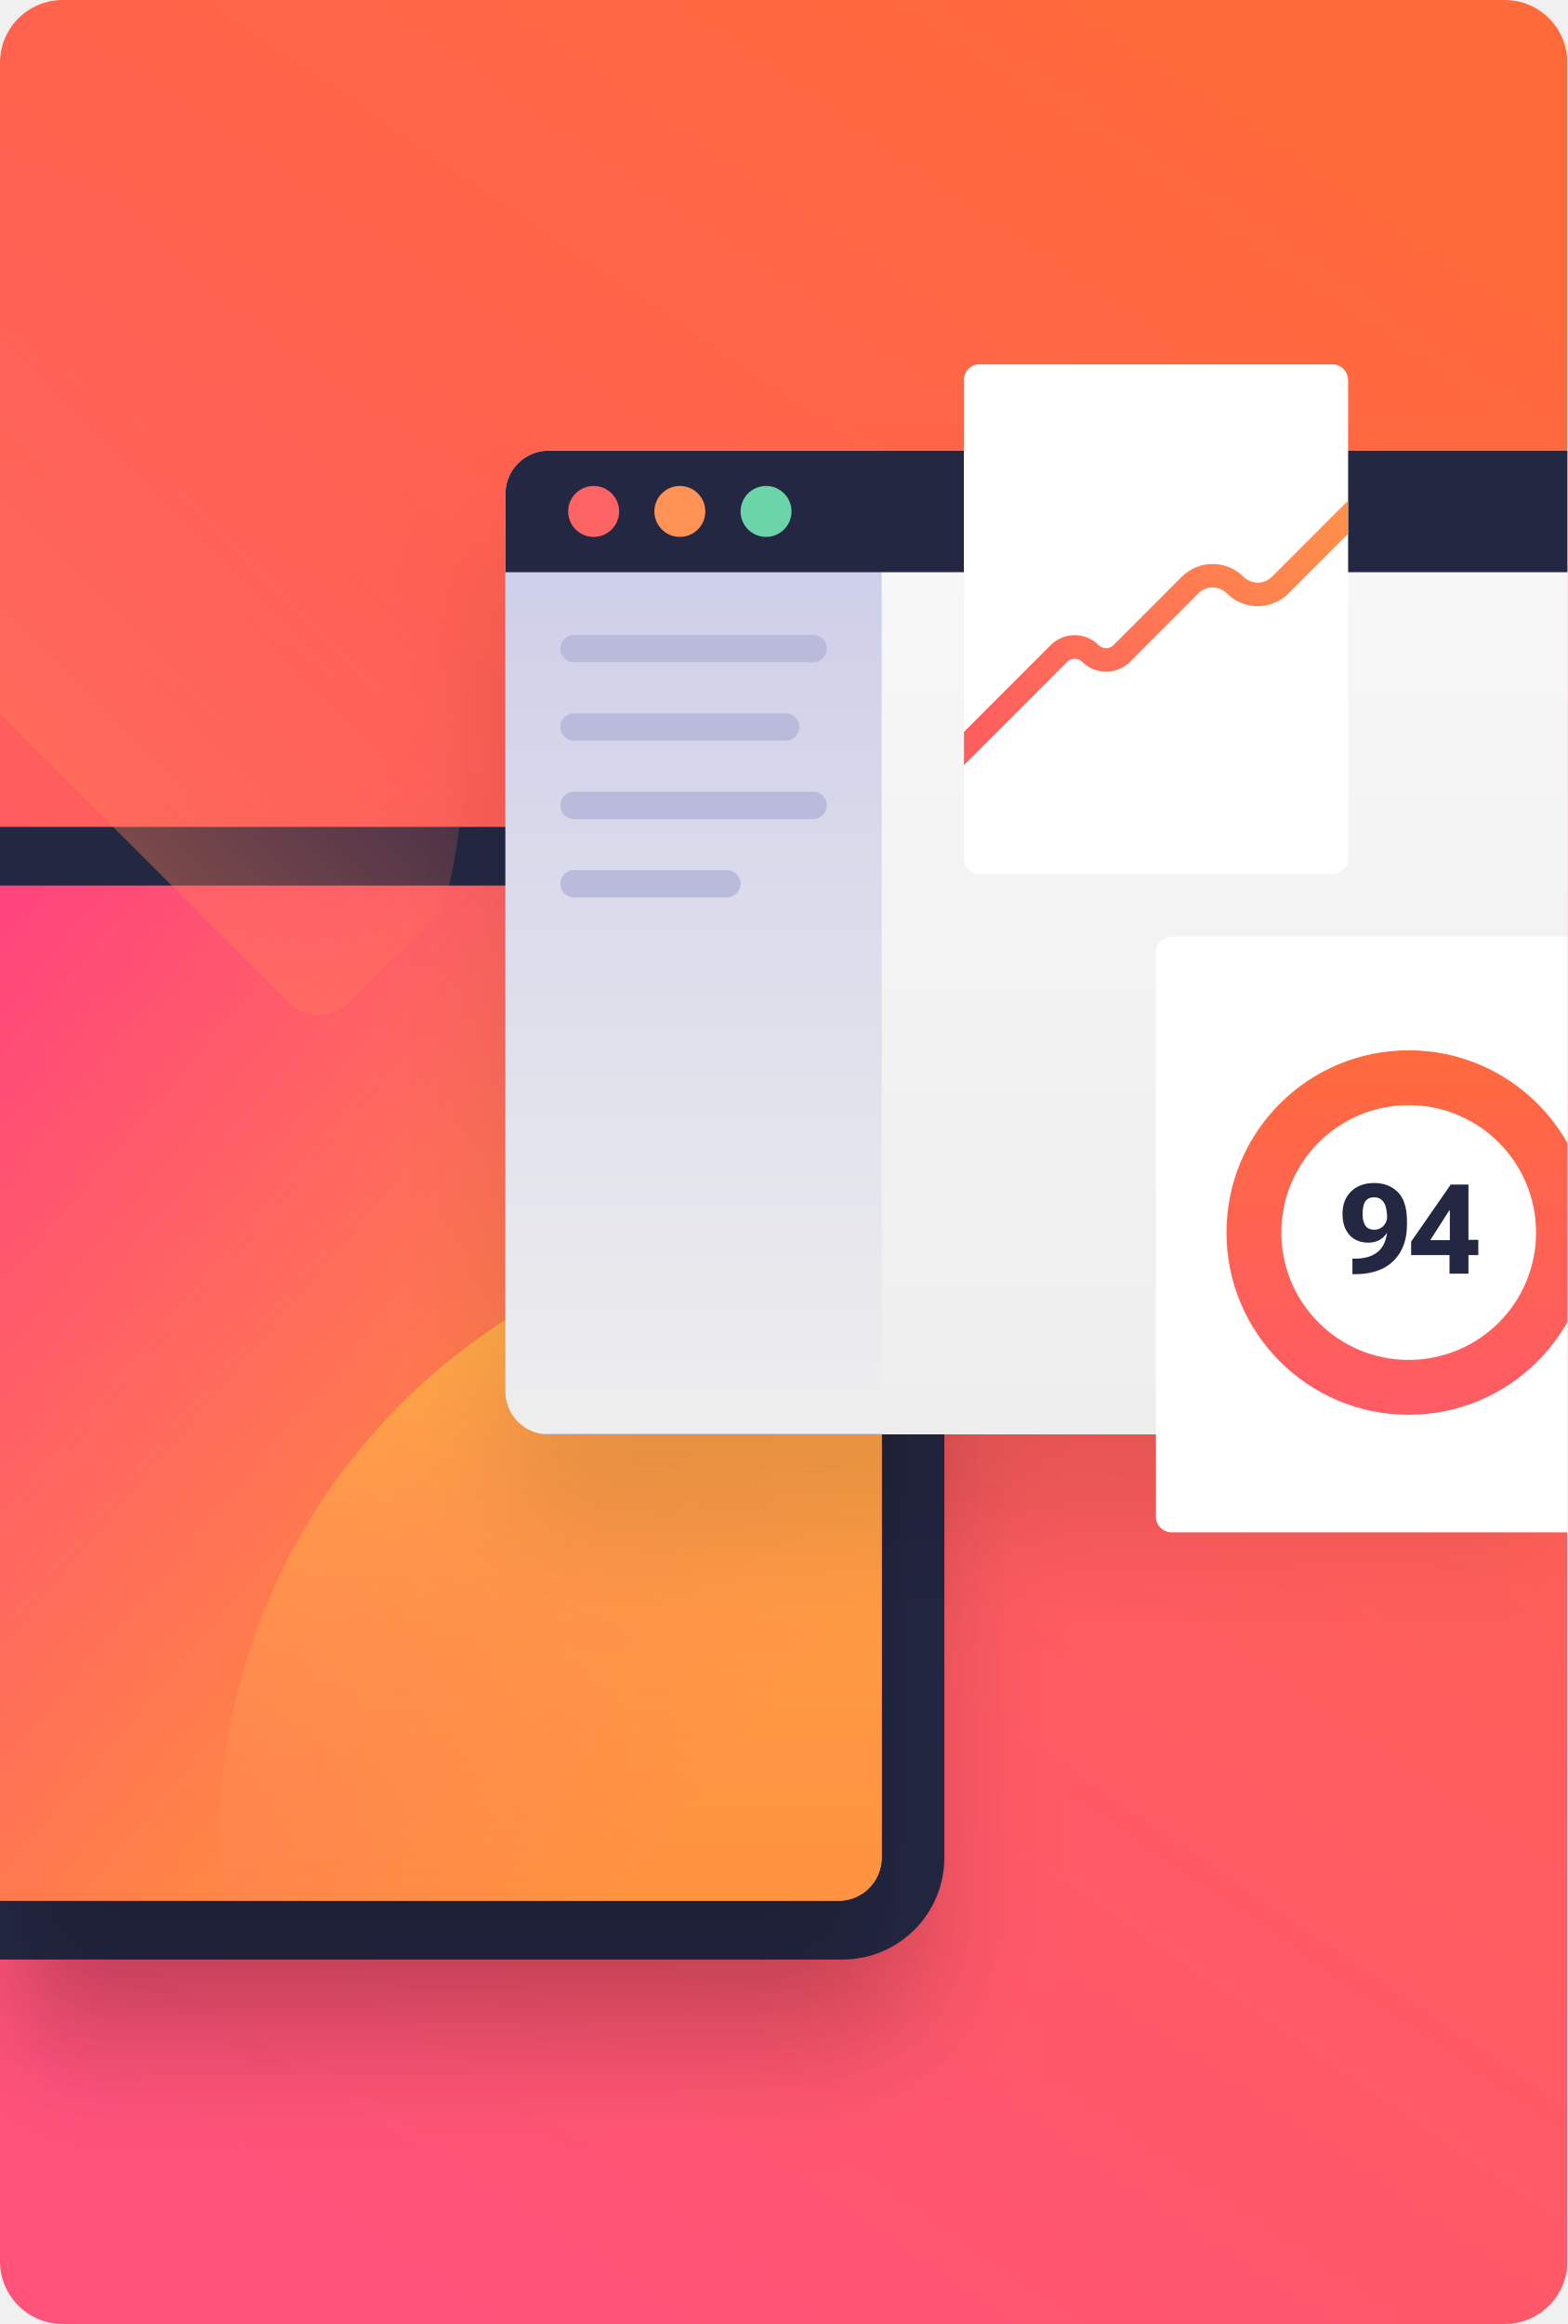
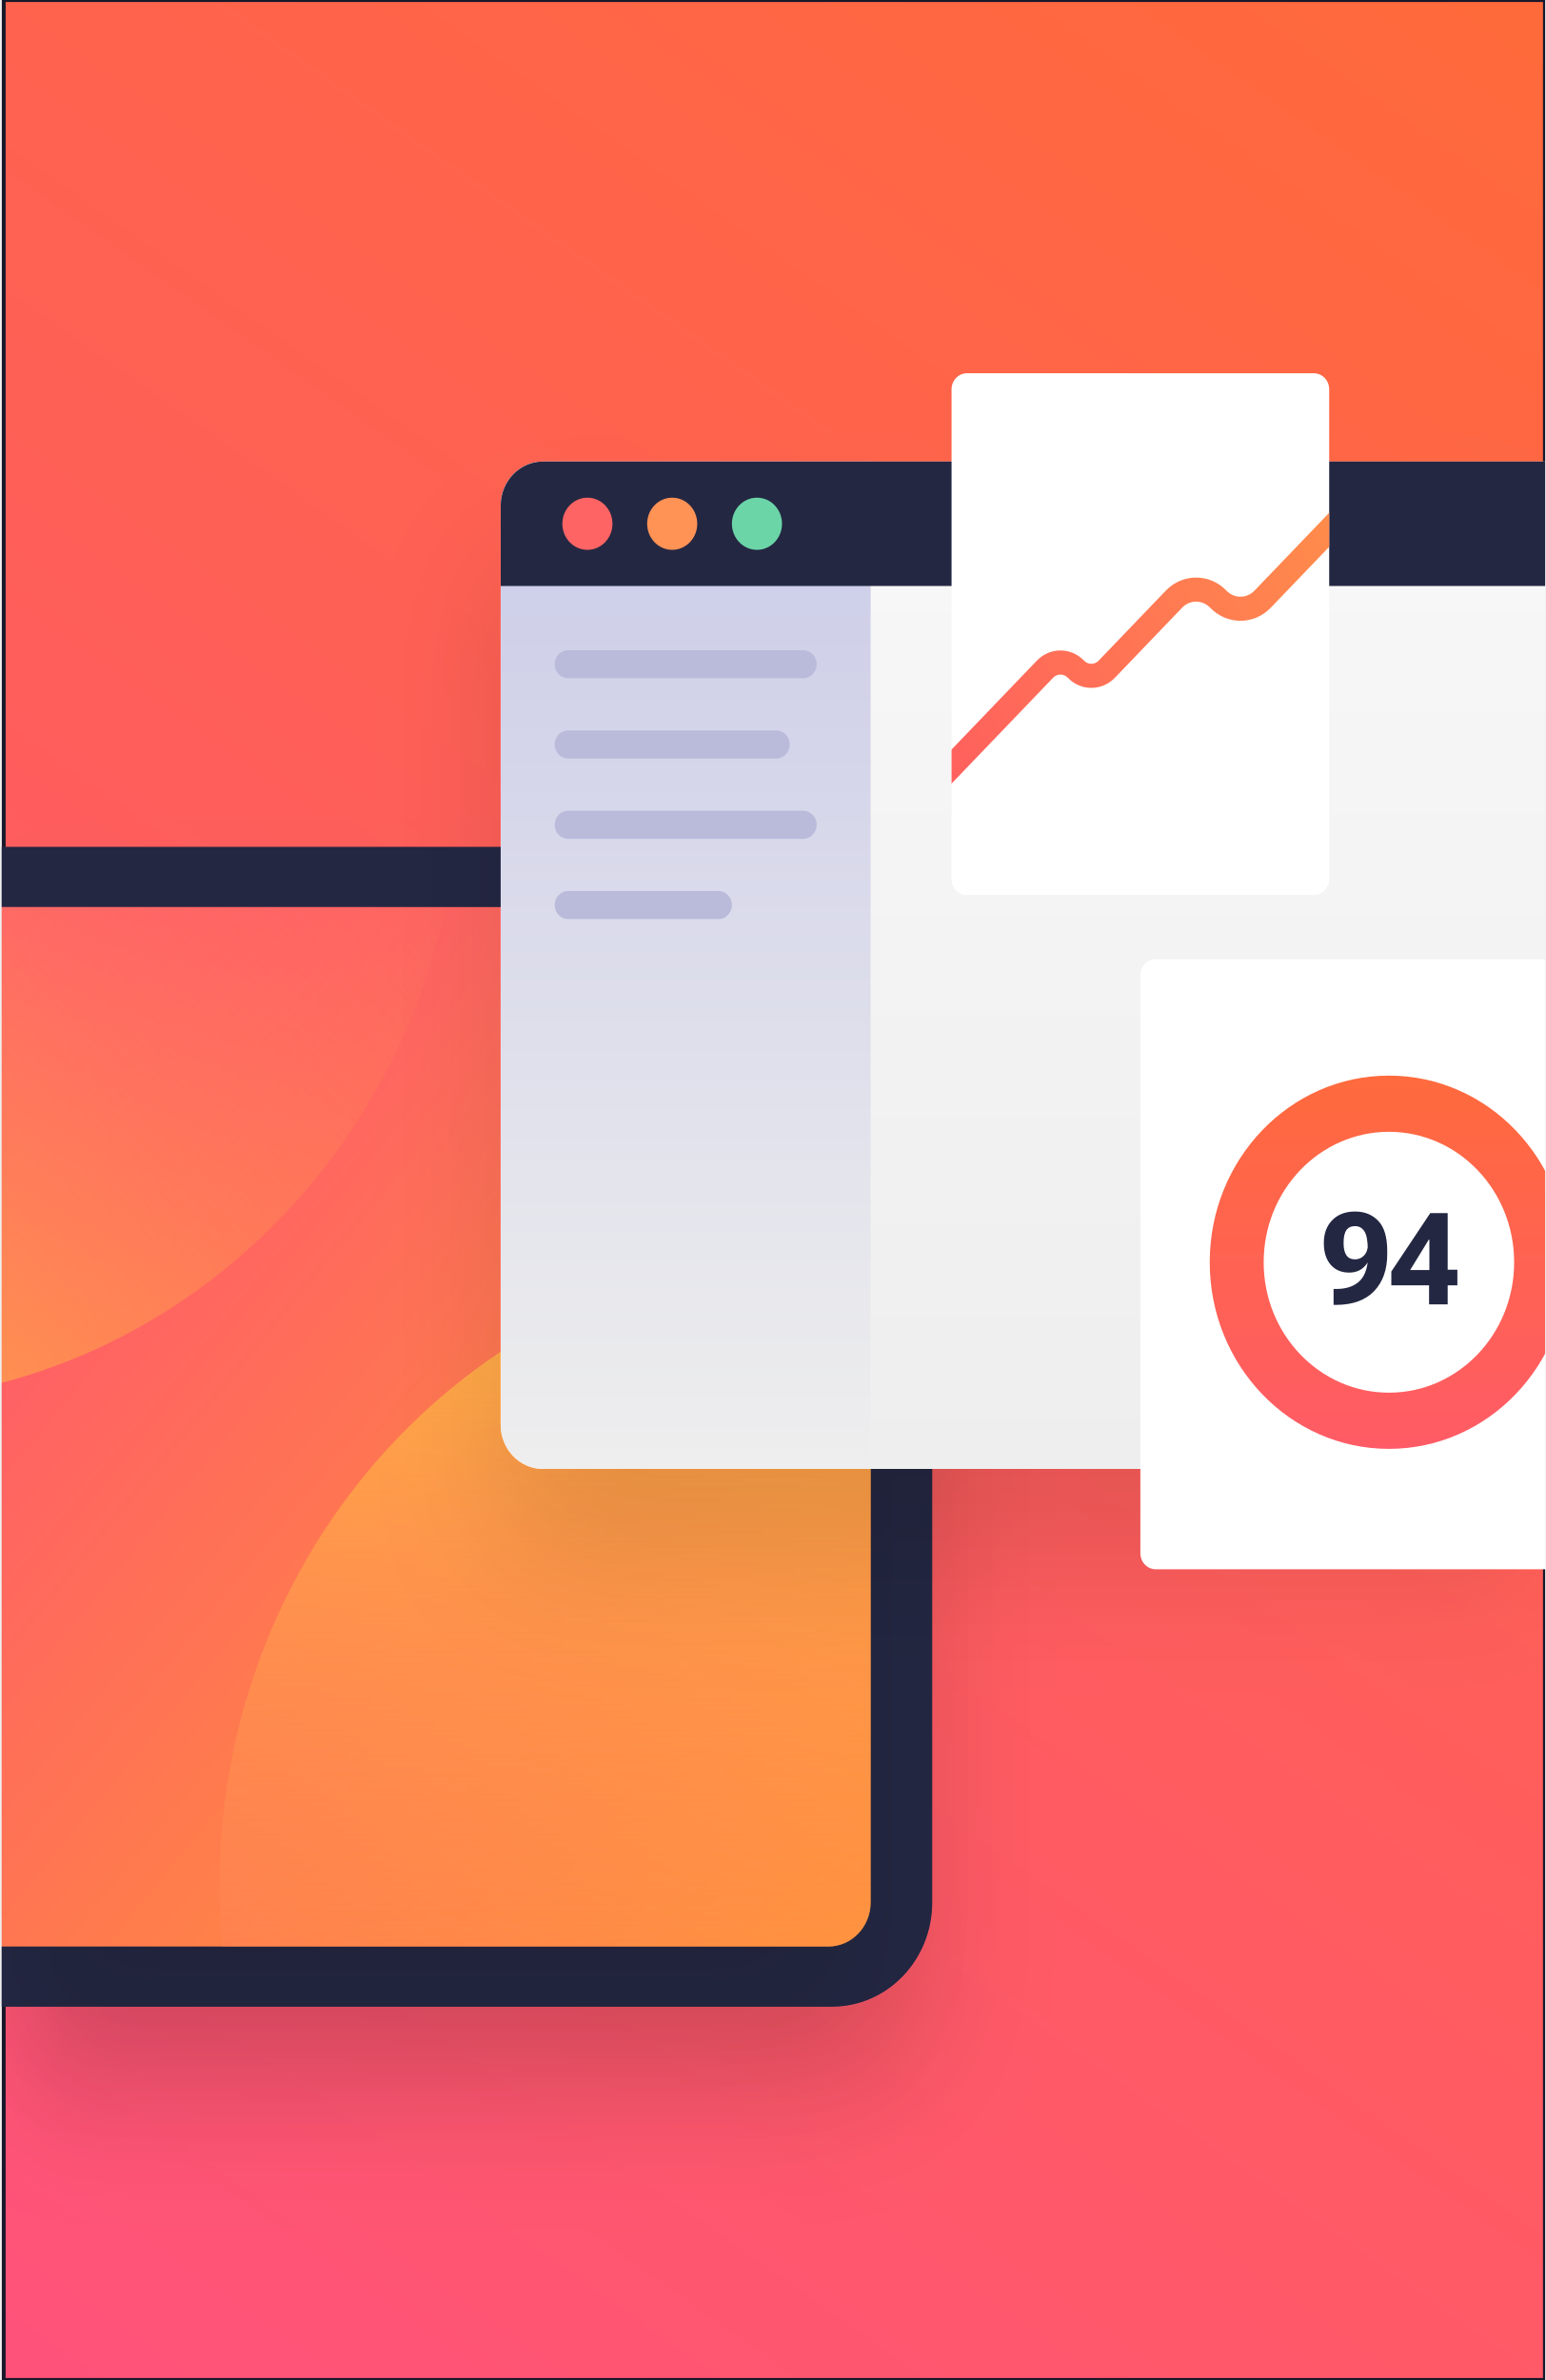
- <svg xmlns="http://www.w3.org/2000/svg" xmlns:xlink="http://www.w3.org/1999/xlink" width="400" height="593" viewBox="0 0 400 593">
+ <svg xmlns="http://www.w3.org/2000/svg" width="385" height="593" viewBox="0 0 385 593" fill="none">
+   <mask id="mask0_26_56" style="mask-type:alpha" maskUnits="userSpaceOnUse" x="0" y="0" width="385" height="593">
+     <rect x="0.905" width="384.052" height="593" fill="url(#paint0_linear_26_56)" />
+     <rect x="0.905" width="384.052" height="593" stroke="#19182B" />
+   </mask>
+   <g mask="url(#mask0_26_56)">
+     <rect x="0.905" width="384.052" height="593" fill="url(#paint1_linear_26_56)" />
+     <rect x="0.905" width="384.052" height="593" stroke="#19182B" />
+     <g filter="url(#filter0_d_26_56)">
+       <path d="M-183.44 237C-183.44 222.641 -172.263 211 -158.476 211H207.333C221.12 211 232.296 222.641 232.296 237V474C232.296 488.359 221.12 500 207.333 500H-158.476C-172.263 500 -183.44 488.359 -183.44 474V237Z" fill="#242742" />
+     </g>
+     <g filter="url(#filter1_d_26_56)">
+       <path d="M-168.078 237C-168.078 230.925 -163.349 226 -157.516 226H206.373C212.206 226 216.934 230.925 216.934 237V474C216.934 480.075 212.206 485 206.373 485H-157.516C-163.349 485 -168.078 480.075 -168.078 474V237Z" fill="url(#paint2_linear_26_56)" />
+     </g>
+     <mask id="mask1_26_56" style="mask-type:alpha" maskUnits="userSpaceOnUse" x="-169" y="226" width="386" height="259">
+       <path d="M-168.078 237C-168.078 230.925 -163.349 226 -157.516 226H206.373C212.206 226 216.934 230.925 216.934 237V474C216.934 480.075 212.206 485 206.373 485H-157.516C-163.349 485 -168.078 480.075 -168.078 474V237Z" fill="url(#paint3_linear_26_56)" />
+     </mask>
+     <g mask="url(#mask1_26_56)">
+       <ellipse cx="206.373" cy="470" rx="151.7" ry="158" fill="url(#paint4_linear_26_56)" />
+       <circle cx="154.882" cy="154.882" r="154.882" transform="matrix(-0.69258 -0.721341 0.69258 -0.721341 -37.072 414.891)" fill="url(#paint5_linear_26_56)" />
+     </g>
+     <g filter="url(#filter2_d_26_56)">
+       <path d="M124.762 126C124.762 119.925 129.49 115 135.323 115H529.936C535.769 115 540.498 119.925 540.498 126V355C540.498 361.075 535.769 366 529.936 366H135.323C129.49 366 124.762 361.075 124.762 355V126Z" fill="url(#paint6_linear_26_56)" />
+     </g>
+     <path d="M124.762 126C124.762 119.925 129.49 115 135.323 115H216.934V366H135.323C129.49 366 124.762 361.075 124.762 355V126Z" fill="url(#paint7_linear_26_56)" />
+     <path d="M138.204 165.5C138.204 163.567 139.708 162 141.564 162H200.132C201.988 162 203.492 163.567 203.492 165.5C203.492 167.433 201.988 169 200.132 169H141.564C139.708 169 138.204 167.433 138.204 165.5Z" fill="#BABBDB" />
+     <path d="M138.204 185.5C138.204 183.567 139.708 182 141.564 182H193.411C195.267 182 196.772 183.567 196.772 185.5C196.772 187.433 195.267 189 193.411 189H141.564C139.708 189 138.204 187.433 138.204 185.5Z" fill="#BABBDB" />
+     <path d="M138.204 205.5C138.204 203.567 139.708 202 141.564 202H200.132C201.988 202 203.492 203.567 203.492 205.5C203.492 207.433 201.988 209 200.132 209H141.564C139.708 209 138.204 207.433 138.204 205.5Z" fill="#BABBDB" />
+     <path d="M138.204 225.5C138.204 223.567 139.708 222 141.564 222H179.009C180.865 222 182.37 223.567 182.37 225.5C182.37 227.433 180.865 229 179.009 229H141.564C139.708 229 138.204 227.433 138.204 225.5Z" fill="#BABBDB" />
+     <path d="M124.762 126C124.762 119.925 129.49 115 135.323 115H529.936C535.769 115 540.498 119.925 540.498 126V146H124.762V126Z" fill="#242742" />
+     <ellipse cx="146.365" cy="130.5" rx="6.241" ry="6.5" fill="#FF6464" />
+     <ellipse cx="167.488" cy="130.5" rx="6.241" ry="6.5" fill="#FF9255" />
+     <ellipse cx="188.61" cy="130.5" rx="6.241" ry="6.5" fill="#6BD5A8" />
+     <path d="M237.097 97C237.097 94.791 238.816 93 240.938 93H327.349C329.47 93 331.19 94.791 331.19 97V219C331.19 221.209 329.47 223 327.349 223H240.938C238.816 223 237.097 221.209 237.097 219V97Z" fill="white" />
+     <mask id="mask2_26_56" style="mask-type:alpha" maskUnits="userSpaceOnUse" x="237" y="93" width="95" height="130">
+       <path d="M237.097 97C237.097 94.791 238.816 93 240.938 93H327.349C329.47 93 331.19 94.791 331.19 97V219C331.19 221.209 329.47 223 327.349 223H240.938C238.816 223 237.097 221.209 237.097 219V97Z" fill="white" />
+     </mask>
+     <g mask="url(#mask2_26_56)">
+       <path fill-rule="evenodd" clip-rule="evenodd" d="M340.907 121.878C342.032 123.049 342.033 124.949 340.908 126.121L316.641 151.411C312.466 155.762 305.695 155.762 301.52 151.411C299.595 149.406 296.473 149.406 294.549 151.411L277.813 168.853C274.562 172.241 269.29 172.241 266.039 168.853C265.039 167.811 263.416 167.811 262.415 168.853L231.453 201.121C230.329 202.293 228.505 202.293 227.38 201.122C226.255 199.951 226.254 198.051 227.379 196.879L258.341 164.612C261.591 161.224 266.863 161.224 270.114 164.612C271.114 165.655 272.737 165.655 273.738 164.612L290.474 147.17C294.649 142.819 301.42 142.819 305.595 147.17C307.519 149.176 310.641 149.176 312.566 147.17L336.833 121.879C337.958 120.707 339.782 120.707 340.907 121.878Z" fill="url(#paint8_linear_26_56)" />
+     </g>
+     <path d="M284.143 243C284.143 240.791 285.863 239 287.984 239H403.199C405.32 239 407.04 240.791 407.04 243V387C407.04 389.209 405.32 391 403.199 391H287.984C285.863 391 284.143 389.209 284.143 387V243Z" fill="white" />
+     <path fill-rule="evenodd" clip-rule="evenodd" d="M346.072 347C363.305 347 377.276 332.449 377.276 314.5C377.276 296.551 363.305 282 346.072 282C328.838 282 314.867 296.551 314.867 314.5C314.867 332.449 328.838 347 346.072 347ZM346.072 361C370.729 361 390.718 340.181 390.718 314.5C390.718 288.819 370.729 268 346.072 268C321.414 268 301.426 288.819 301.426 314.5C301.426 340.181 321.414 361 346.072 361Z" fill="url(#paint9_linear_26_56)" />
+     <path d="M329.854 309.719C329.854 311.99 330.42 313.786 331.55 315.109C332.68 316.422 334.22 317.078 336.17 317.078C337.981 317.078 339.396 316.406 340.416 315.062C341.446 313.719 341.961 312.042 341.961 310.031H340.836C340.836 311.177 340.531 312.089 339.921 312.766C339.311 313.443 338.551 313.781 337.641 313.781C336.67 313.781 335.95 313.443 335.48 312.766C335.01 312.078 334.775 311.073 334.775 309.75C334.775 308.24 335.01 307.156 335.48 306.5C335.96 305.833 336.67 305.5 337.611 305.5C338.621 305.5 339.406 305.932 339.966 306.797C340.526 307.661 340.806 309.208 340.806 311.438L340.941 312.062C340.941 315.365 340.246 317.708 338.856 319.094C337.465 320.479 335.5 321.167 332.96 321.156H332.285V325.125H333.065C337.145 325.083 340.261 323.932 342.411 321.672C344.571 319.401 345.652 316.344 345.652 312.5V311.688C345.652 308.229 344.906 305.729 343.416 304.188C341.926 302.635 340.001 301.859 337.641 301.859C335.27 301.859 333.38 302.573 331.97 304C330.56 305.427 329.854 307.333 329.854 309.719Z" fill="#242742" />
+     <path d="M356.078 325H360.714V302.25H356.378L346.672 316.812V320.25H363.129V316.359H358.388L357.608 316.438H351.367L356.003 308.875H356.153V318.469L356.078 319.016V325Z" fill="#242742" />
+   </g>
  <defs>
-     <linearGradient id="b" x1="72.75%" x2="27.25%" y1="0%" y2="100%">
-       <stop offset="0%" stop-color="#FF6A3A" />
-       <stop offset="100%" stop-color="#FF527B" />
+     <filter id="filter0_d_26_56" x="-215.44" y="203" width="479.736" height="353" filterUnits="userSpaceOnUse" color-interpolation-filters="sRGB">
+       <feFlood flood-opacity="0" result="BackgroundImageFix" />
+       <feColorMatrix in="SourceAlpha" type="matrix" values="0 0 0 0 0 0 0 0 0 0 0 0 0 0 0 0 0 0 127 0" result="hardAlpha" />
+       <feOffset dy="24" />
+       <feGaussianBlur stdDeviation="16" />
+       <feComposite in2="hardAlpha" operator="out" />
+       <feColorMatrix type="matrix" values="0 0 0 0 0 0 0 0 0 0 0 0 0 0 0 0 0 0 0.1 0" />
+       <feBlend mode="normal" in2="BackgroundImageFix" result="effect1_dropShadow_26_56" />
+       <feBlend mode="normal" in="SourceGraphic" in2="effect1_dropShadow_26_56" result="shape" />
+     </filter>
+     <filter id="filter1_d_26_56" x="-200.078" y="218" width="449.012" height="323" filterUnits="userSpaceOnUse" color-interpolation-filters="sRGB">
+       <feFlood flood-opacity="0" result="BackgroundImageFix" />
+       <feColorMatrix in="SourceAlpha" type="matrix" values="0 0 0 0 0 0 0 0 0 0 0 0 0 0 0 0 0 0 127 0" result="hardAlpha" />
+       <feOffset dy="24" />
+       <feGaussianBlur stdDeviation="16" />
+       <feComposite in2="hardAlpha" operator="out" />
+       <feColorMatrix type="matrix" values="0 0 0 0 0 0 0 0 0 0 0 0 0 0 0 0 0 0 0.1 0" />
+       <feBlend mode="normal" in2="BackgroundImageFix" result="effect1_dropShadow_26_56" />
+       <feBlend mode="normal" in="SourceGraphic" in2="effect1_dropShadow_26_56" result="shape" />
+     </filter>
+     <filter id="filter2_d_26_56" x="92.762" y="107" width="479.736" height="315" filterUnits="userSpaceOnUse" color-interpolation-filters="sRGB">
+       <feFlood flood-opacity="0" result="BackgroundImageFix" />
+       <feColorMatrix in="SourceAlpha" type="matrix" values="0 0 0 0 0 0 0 0 0 0 0 0 0 0 0 0 0 0 127 0" result="hardAlpha" />
+       <feOffset dy="24" />
+       <feGaussianBlur stdDeviation="16" />
+       <feComposite in2="hardAlpha" operator="out" />
+       <feColorMatrix type="matrix" values="0 0 0 0 0 0 0 0 0 0 0 0 0 0 0 0 0 0 0.1 0" />
+       <feBlend mode="normal" in2="BackgroundImageFix" result="effect1_dropShadow_26_56" />
+       <feBlend mode="normal" in="SourceGraphic" in2="effect1_dropShadow_26_56" result="shape" />
+     </filter>
+     <linearGradient id="paint0_linear_26_56" x1="384.957" y1="-3.21644e-05" x2="-20.894" y2="577.685" gradientUnits="userSpaceOnUse">
+       <stop stop-color="#FF6A3A" />
+       <stop offset="1" stop-color="#FF527B" />
    </linearGradient>
-     <linearGradient id="h" x1="22.319%" x2="99.127%" y1="28.497%" y2="70.858%">
-       <stop offset="0%" stop-color="#FF3E83" />
-       <stop offset="100%" stop-color="#FF9F2E" />
+     <linearGradient id="paint1_linear_26_56" x1="384.957" y1="-3.21644e-05" x2="-20.894" y2="577.685" gradientUnits="userSpaceOnUse">
+       <stop stop-color="#FF6A3A" />
+       <stop offset="1" stop-color="#FF527B" />
    </linearGradient>
-     <linearGradient id="k" x1="50%" x2="50%" y1="0%" y2="100%">
-       <stop offset="0%" stop-color="#FFB443" />
-       <stop offset="100%" stop-color="#FF5B64" stop-opacity="0" />
+     <linearGradient id="paint2_linear_26_56" x1="-82.146" y1="222" x2="223.651" y2="472.708" gradientUnits="userSpaceOnUse">
+       <stop stop-color="#FF3E83" />
+       <stop offset="1" stop-color="#FF9F2E" />
    </linearGradient>
-     <linearGradient id="o" x1="50%" x2="50%" y1="0%" y2="100%">
-       <stop offset="0%" stop-color="#F8F8F8" />
-       <stop offset="100%" stop-color="#EEE" />
+     <linearGradient id="paint3_linear_26_56" x1="-82.146" y1="222" x2="223.651" y2="472.708" gradientUnits="userSpaceOnUse">
+       <stop stop-color="#FF3E83" />
+       <stop offset="1" stop-color="#FF9F2E" />
    </linearGradient>
-     <linearGradient id="p" x1="50%" x2="50%" y1="0%" y2="100%">
-       <stop offset="0%" stop-color="#CACBE8" />
-       <stop offset="100%" stop-color="#EEE" />
-       <stop offset="100%" stop-color="#CACBE8" />
+     <linearGradient id="paint4_linear_26_56" x1="206.373" y1="312" x2="206.373" y2="628" gradientUnits="userSpaceOnUse">
+       <stop stop-color="#FFB443" />
+       <stop offset="1" stop-color="#FF5B64" stop-opacity="0" />
    </linearGradient>
-     <linearGradient id="r" x1="97.791%" x2="7.729%" y1="26.944%" y2="71.879%">
-       <stop offset="0%" stop-color="#FF9049" />
-       <stop offset="100%" stop-color="#FF5E5E" />
+     <linearGradient id="paint5_linear_26_56" x1="154.882" y1="0" x2="154.882" y2="309.764" gradientUnits="userSpaceOnUse">
+       <stop stop-color="#FFB443" />
+       <stop offset="1" stop-color="#FF5B64" stop-opacity="0" />
    </linearGradient>
-     <linearGradient id="t" x1="50%" x2="50%" y1="0%" y2="100%">
-       <stop offset="0%" stop-color="#FF6A3D" />
-       <stop offset="100%" stop-color="#FF5B66" />
+     <linearGradient id="paint6_linear_26_56" x1="332.63" y1="115" x2="332.63" y2="366" gradientUnits="userSpaceOnUse">
+       <stop stop-color="#F8F8F8" />
+       <stop offset="1" stop-color="#EEEEEE" />
    </linearGradient>
-     <path id="e" d="M0 26C0 11.64 11.64 0 26 0h381c14.36 0 26 11.64 26 26v237c0 14.36-11.64 26-26 26H26c-14.36 0-26-11.64-26-26V26Z" />
-     <path id="g" d="M0 11C0 4.925 4.925 0 11 0h379c6.075 0 11 4.925 11 11v237c0 6.075-4.925 11-11 11H11c-6.075 0-11-4.925-11-11V11Z" />
-     <path id="i" d="M0 11C0 4.925 4.925 0 11 0h379c6.075 0 11 4.925 11 11v237c0 6.075-4.925 11-11 11H11c-6.075 0-11-4.925-11-11V11Z" />
-     <path id="n" d="M0 11C0 4.925 4.925 0 11 0h411c6.075 0 11 4.925 11 11v229c0 6.075-4.925 11-11 11H11c-6.075 0-11-4.925-11-11V11Z" />
-     <path id="q" d="M0 4a4 4 0 0 1 4-4h90a4 4 0 0 1 4 4v122a4 4 0 0 1-4 4H4a4 4 0 0 1-4-4V4Z" />
-     <filter id="d" width="127.7%" height="141.5%" x="-13.9%" y="-12.5%" filterUnits="objectBoundingBox">
-       <feOffset dy="24" in="SourceAlpha" result="shadowOffsetOuter1" />
-       <feGaussianBlur in="shadowOffsetOuter1" result="shadowBlurOuter1" stdDeviation="16" />
-       <feColorMatrix in="shadowBlurOuter1" values="0 0 0 0 0 0 0 0 0 0 0 0 0 0 0 0 0 0 0.1 0" />
-     </filter>
-     <filter id="f" width="129.9%" height="146.3%" x="-15%" y="-13.9%" filterUnits="objectBoundingBox">
-       <feOffset dy="24" in="SourceAlpha" result="shadowOffsetOuter1" />
-       <feGaussianBlur in="shadowOffsetOuter1" result="shadowBlurOuter1" stdDeviation="16" />
-       <feColorMatrix in="shadowBlurOuter1" values="0 0 0 0 0 0 0 0 0 0 0 0 0 0 0 0 0 0 0.1 0" />
-     </filter>
-     <filter id="j" width="129.9%" height="146.3%" x="-15%" y="-13.9%" filterUnits="objectBoundingBox">
-       <feOffset dy="24" in="SourceAlpha" result="shadowOffsetOuter1" />
-       <feGaussianBlur in="shadowOffsetOuter1" result="shadowBlurOuter1" stdDeviation="16" />
-       <feColorMatrix in="shadowBlurOuter1" values="0 0 0 0 0 0 0 0 0 0 0 0 0 0 0 0 0 0 0.1 0" />
-     </filter>
-     <filter id="m" width="127.7%" height="147.8%" x="-13.9%" y="-14.3%" filterUnits="objectBoundingBox">
-       <feOffset dy="24" in="SourceAlpha" result="shadowOffsetOuter1" />
-       <feGaussianBlur in="shadowOffsetOuter1" result="shadowBlurOuter1" stdDeviation="16" />
-       <feColorMatrix in="shadowBlurOuter1" values="0 0 0 0 0 0 0 0 0 0 0 0 0 0 0 0 0 0 0.1 0" />
-     </filter>
-     <rect id="a" width="400" height="593" x="0" y="0" rx="16" />
+     <linearGradient id="paint7_linear_26_56" x1="170.848" y1="115" x2="170.848" y2="366" gradientUnits="userSpaceOnUse">
+       <stop stop-color="#CACBE8" />
+       <stop offset="1" stop-color="#EEEEEE" />
+       <stop offset="1" stop-color="#CACBE8" />
+     </linearGradient>
+     <linearGradient id="paint8_linear_26_56" x1="339.205" y1="120.512" x2="232.453" y2="196.18" gradientUnits="userSpaceOnUse">
+       <stop stop-color="#FF9049" />
+       <stop offset="1" stop-color="#FF5E5E" />
+     </linearGradient>
+     <linearGradient id="paint9_linear_26_56" x1="346.072" y1="268" x2="346.072" y2="361" gradientUnits="userSpaceOnUse">
+       <stop stop-color="#FF6A3D" />
+       <stop offset="1" stop-color="#FF5B66" />
+     </linearGradient>
  </defs>
-   <g fill="none" fill-rule="evenodd">
-     <mask id="c" fill="#fff">
-       <use xlink:href="#a" />
-     </mask>
-     <rect width="400" height="593" rx="16" />
-     <path fill="url(#b)" fill-rule="nonzero" d="M0 0h400v593H0z" mask="url(#c)" />
-     <g mask="url(#c)">
-       <g fill-rule="nonzero" transform="translate(-192 211)">
-         <use xlink:href="#e" fill="#000" filter="url(#d)" />
-         <use xlink:href="#e" fill="#242742" />
-       </g>
-       <g transform="translate(-176 226)">
-         <g fill-rule="nonzero">
-           <use xlink:href="#g" fill="#000" filter="url(#f)" />
-           <use xlink:href="#g" fill="url(#h)" />
-         </g>
-         <mask id="l" fill="#fff">
-           <use xlink:href="#i" />
-         </mask>
-         <g fill-rule="nonzero">
-           <use xlink:href="#i" fill="#000" filter="url(#j)" />
-           <use xlink:href="#i" fill="url(#h)" />
-         </g>
-         <circle cx="390" cy="244" r="158" fill="url(#k)" fill-rule="nonzero" mask="url(#l)" />
-         <circle cx="136.446" cy="-34.554" r="158" fill="url(#k)" fill-rule="nonzero" mask="url(#l)" transform="rotate(-135 136.446 -34.554)" />
-       </g>
-       <g fill-rule="nonzero" transform="translate(129 115)">
-         <use xlink:href="#n" fill="#000" filter="url(#m)" />
-         <use xlink:href="#n" fill="url(#o)" />
-         <path fill="url(#p)" d="M0 11C0 4.925 4.925 0 11 0h85v251H11c-6.075 0-11-4.925-11-11V11Z" />
-         <path fill="#BABBDB" d="M14 50.5a3.5 3.5 0 0 1 3.5-3.5h61a3.5 3.5 0 0 1 0 7h-61a3.5 3.5 0 0 1-3.5-3.5Zm0 20a3.5 3.5 0 0 1 3.5-3.5h54a3.5 3.5 0 0 1 0 7h-54a3.5 3.5 0 0 1-3.5-3.5Zm0 20a3.5 3.5 0 0 1 3.5-3.5h61a3.5 3.5 0 0 1 0 7h-61a3.5 3.5 0 0 1-3.5-3.5Zm0 20a3.5 3.5 0 0 1 3.5-3.5h39a3.5 3.5 0 1 1 0 7h-39a3.5 3.5 0 0 1-3.5-3.5Z" />
-         <path fill="#242742" d="M0 11C0 4.925 4.925 0 11 0h411c6.075 0 11 4.925 11 11v20H0V11Z" />
-         <g transform="translate(16 9)">
-           <circle cx="6.5" cy="6.5" r="6.5" fill="#FF6464" />
-           <circle cx="28.5" cy="6.5" r="6.5" fill="#FF9255" />
-           <circle cx="50.5" cy="6.5" r="6.5" fill="#6BD4A8" />
-         </g>
-       </g>
-       <g transform="translate(246 93)">
-         <path fill="#FFF" fill-rule="nonzero" d="M0 4a4 4 0 0 1 4-4h90a4 4 0 0 1 4 4v122a4 4 0 0 1-4 4H4a4 4 0 0 1-4-4V4Z" />
-         <mask id="s" fill="#fff">
-           <use xlink:href="#q" />
-         </mask>
-         <use xlink:href="#q" fill="#FFF" fill-rule="nonzero" />
-         <path fill="url(#r)" fill-rule="nonzero" d="M108.12 28.878a3 3 0 0 1 .002 4.243L82.847 58.41c-4.348 4.351-11.4 4.351-15.749 0a5.132 5.132 0 0 0-7.26 0L42.406 75.853a8.668 8.668 0 0 1-12.262 0 2.668 2.668 0 0 0-3.774 0l-32.248 32.268a3 3 0 1 1-4.244-4.242l32.248-32.267a8.668 8.668 0 0 1 12.262 0 2.668 2.668 0 0 0 3.774 0L55.594 54.17c4.348-4.35 11.4-4.35 15.748 0a5.132 5.132 0 0 0 7.26 0l25.276-25.29a3 3 0 0 1 4.243-.002Z" mask="url(#s)" />
-         <path fill="#FFF" fill-rule="nonzero" d="M49 150a4 4 0 0 1 4-4h120a4 4 0 0 1 4 4v144a4 4 0 0 1-4 4H53a4 4 0 0 1-4-4V150Z" />
-         <path fill="url(#t)" d="M46.5 79C64.45 79 79 64.45 79 46.5S64.45 14 46.5 14 14 28.55 14 46.5 28.55 79 46.5 79Zm0 14C72.181 93 93 72.181 93 46.5S72.181 0 46.5 0 0 20.819 0 46.5 20.819 93 46.5 93Z" transform="translate(67 175)" />
-         <path fill="#242742" fill-rule="nonzero" d="M96.61 216.72c0 2.27.589 4.067 1.766 5.39 1.177 1.313 2.78 1.969 4.812 1.969 1.886 0 3.36-.672 4.422-2.016 1.073-1.344 1.61-3.02 1.61-5.031h-1.172c0 1.146-.318 2.057-.954 2.734-.635.677-1.427 1.016-2.375 1.016-1.01 0-1.76-.339-2.25-1.016-.49-.687-.734-1.692-.734-3.015 0-1.51.245-2.594.734-3.25.5-.667 1.24-1 2.22-1 1.051 0 1.869.432 2.452 1.297.584.864.875 2.411.875 4.64l.14.625c0 3.302-.723 5.646-2.171 7.031-1.448 1.386-3.495 2.073-6.14 2.063h-.704v3.969h.813c4.25-.042 7.495-1.193 9.734-3.453 2.25-2.271 3.375-5.329 3.375-9.172v-.813c0-3.458-.776-5.958-2.328-7.5-1.552-1.552-3.557-2.328-6.016-2.328-2.468 0-4.437.714-5.906 2.14-1.469 1.428-2.203 3.334-2.203 5.72ZM123.923 232h4.828v-22.75h-4.516l-10.11 14.563v3.438h17.141v-3.891h-4.937l-.813.078h-6.5l4.828-7.562h.157v9.593l-.079.547v5.985Z" />
-       </g>
-     </g>
-   </g>
</svg>
